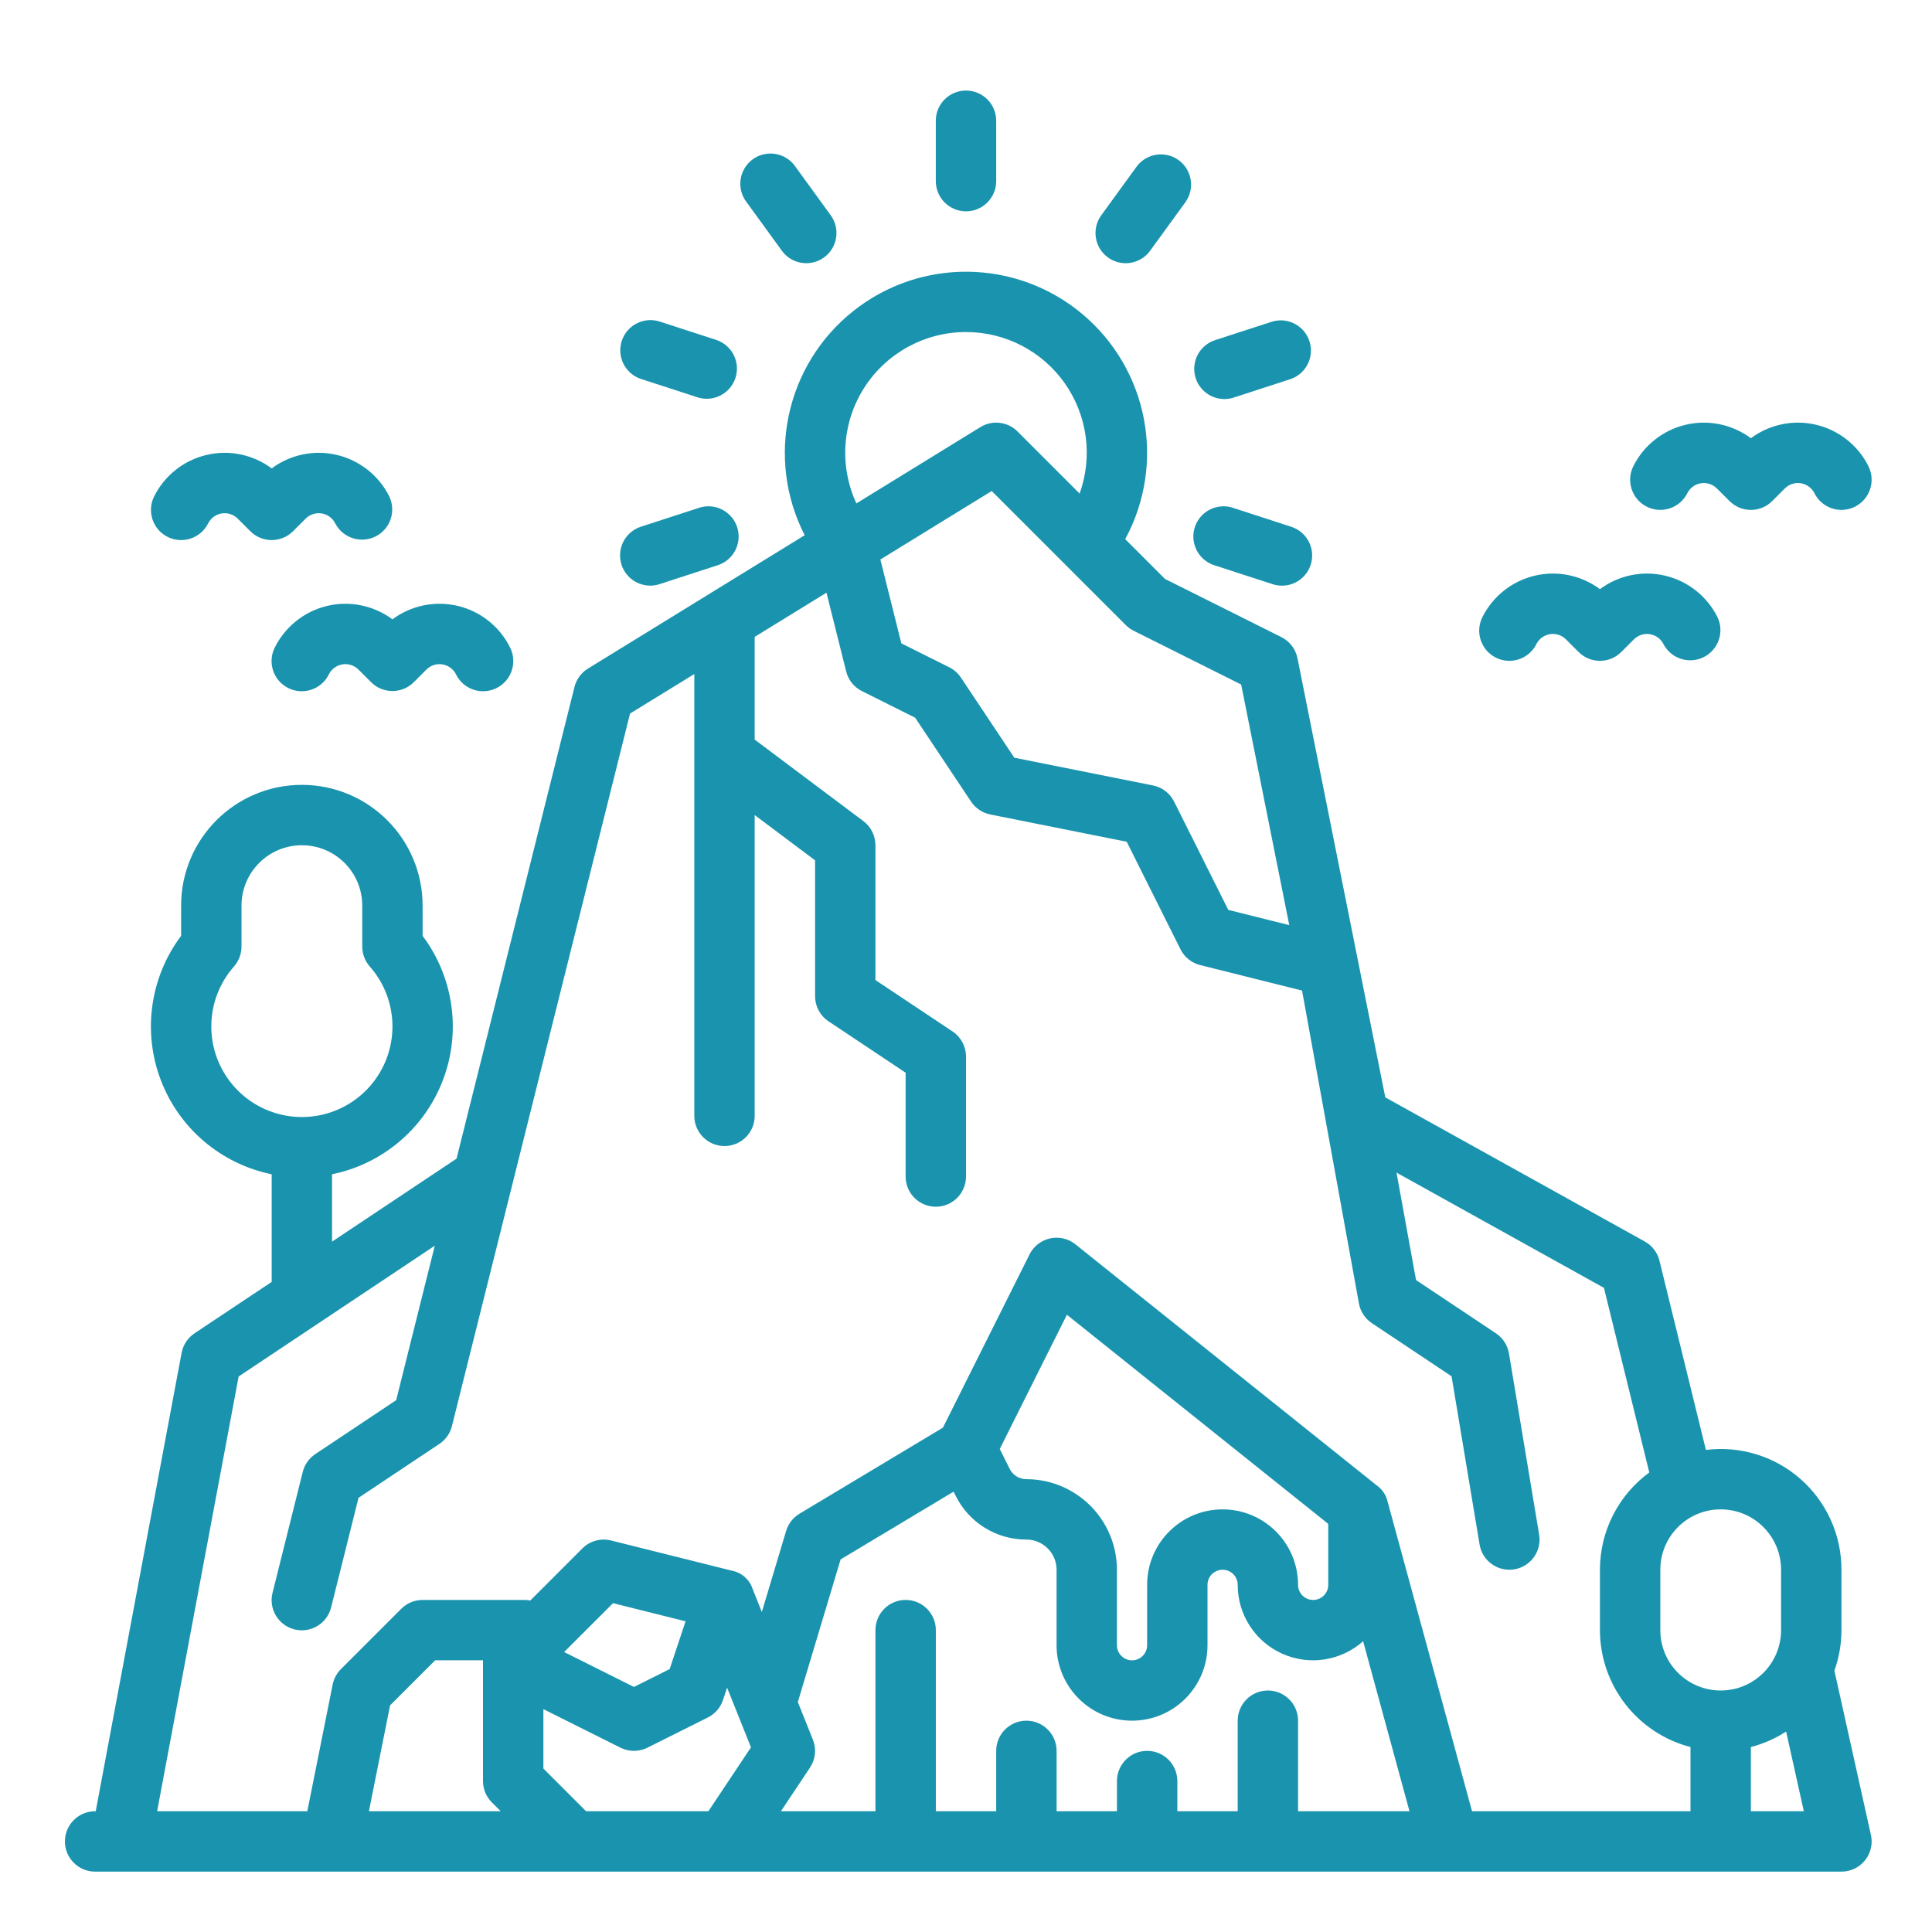
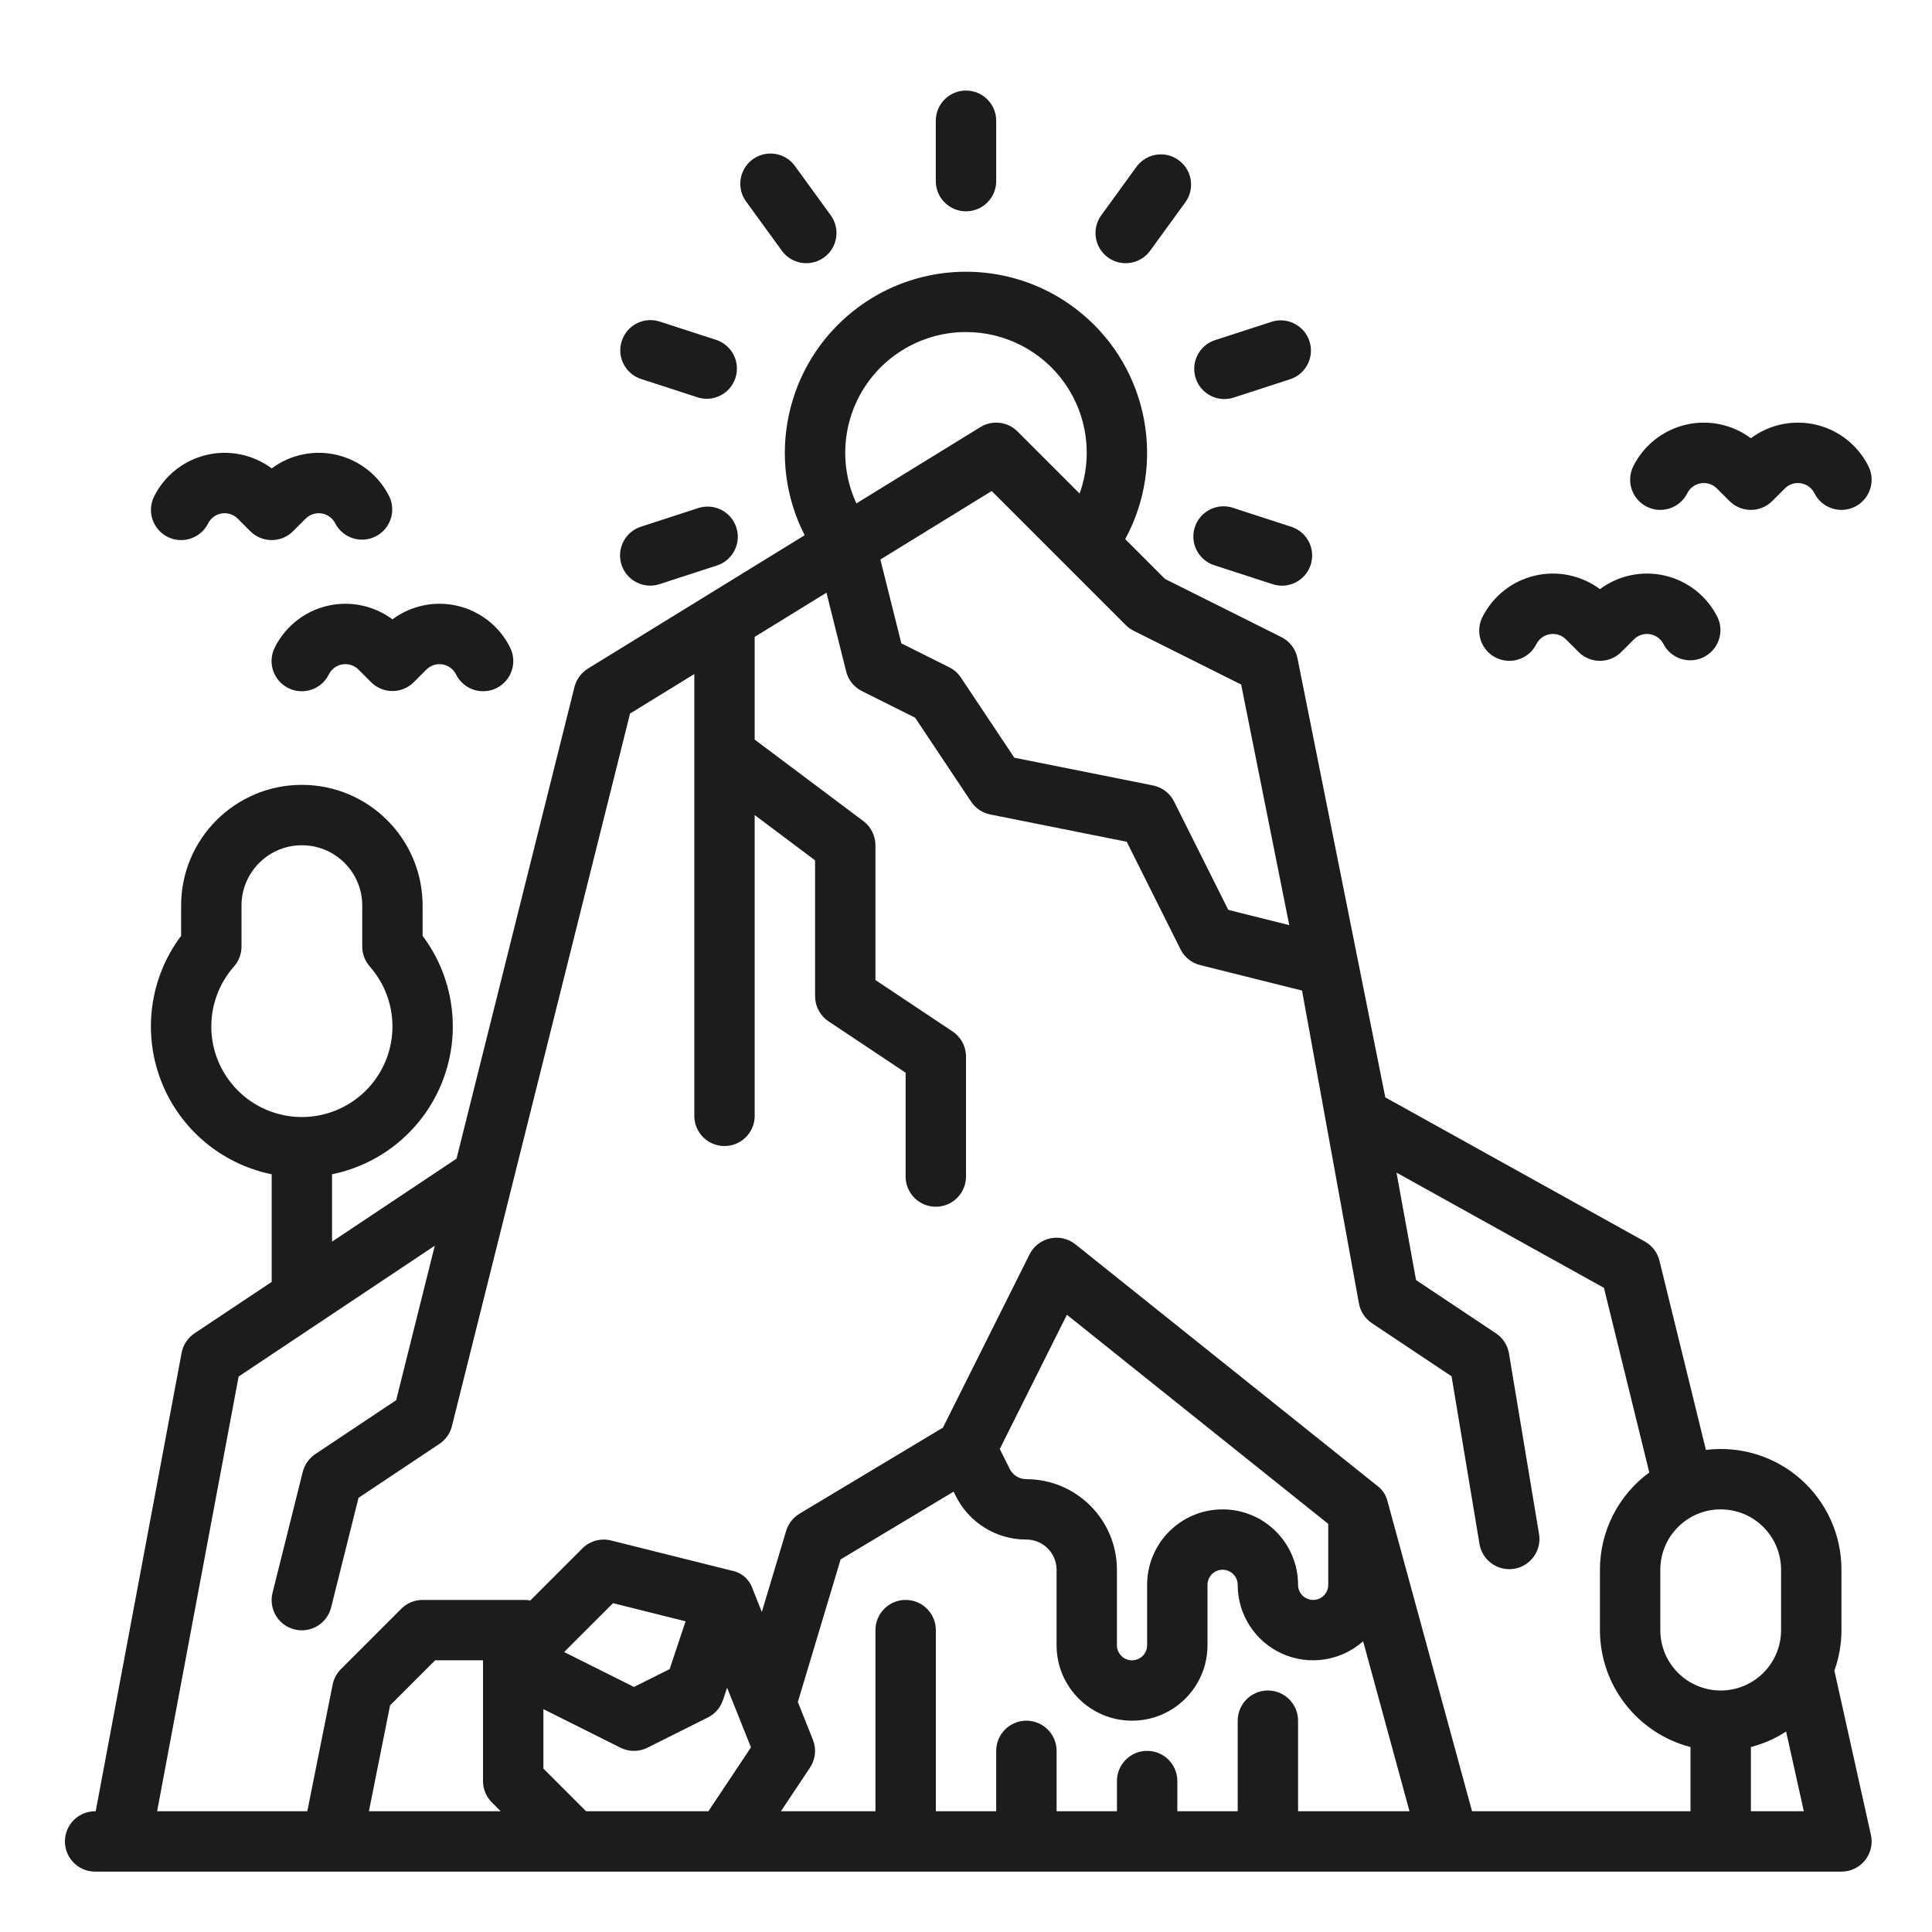
<svg xmlns="http://www.w3.org/2000/svg" width="100" height="100" fill="none">
-   <path d="M96.838 94.974l-1.89-8.5a6.22 6.22 0 00.365-2.1V81.25a6.238 6.238 0 00-7.015-6.202l-2.405-9.796a1.563 1.563 0 00-.76-.993l-13.43-7.46-4.546-22.73a1.562 1.562 0 00-.833-1.092L60.3 29.966l-2.059-2.06a9.375 9.375 0 10-16.592-.203l-11.218 6.904a1.56 1.56 0 00-.697.952L23.63 59.972l-6.444 4.296V60.78a7.81 7.81 0 004.688-12.34v-1.566a6.25 6.25 0 10-12.5 0v1.565a7.811 7.811 0 004.688 12.341v5.571l-3.992 2.66c-.35.234-.592.599-.67 1.012L4.954 93.75h-.07a1.563 1.563 0 000 3.125h90.43a1.562 1.562 0 001.525-1.901zm-85.9-41.85a4.68 4.68 0 011.171-3.097c.252-.285.391-.653.391-1.034v-2.118a3.125 3.125 0 116.25 0v2.118c0 .38.139.748.39 1.034a4.688 4.688 0 11-8.203 3.098zm81.25 28.126v3.125a3.125 3.125 0 11-6.25 0V81.25a3.125 3.125 0 116.25 0zM58.675 32.647l5.567 2.784 2.49 12.454-3.157-.79-2.804-5.606a1.562 1.562 0 00-1.09-.834l-7.179-1.435-2.766-4.15a1.561 1.561 0 00-.6-.53l-2.483-1.241-1.085-4.339 5.762-3.545 6.94 6.94c.118.119.255.217.405.292zM50 17.187a6.245 6.245 0 015.881 8.36l-3.214-3.214a1.563 1.563 0 00-1.923-.226l-6.417 3.949A6.246 6.246 0 0150 17.187zm21.288 59.719l-15.624-12.5a1.563 1.563 0 00-2.374.52l-4.484 8.969-7.422 4.453c-.334.2-.58.518-.693.89l-1.259 4.198-.48-1.203a1.4 1.4 0 00-1.074-.936l-6.25-1.562a1.563 1.563 0 00-1.484.41l-2.697 2.697a1.561 1.561 0 00-.299-.03h-5.273c-.415 0-.812.165-1.105.458l-3.125 3.125a1.564 1.564 0 00-.427.798l-1.312 6.557H8.133l4.219-22.503 4.145-2.763.003-.002 6.004-4.004-1.998 7.995-4.185 2.79a1.562 1.562 0 00-.65.92l-1.562 6.25a1.562 1.562 0 103.026.78l.006-.022 1.416-5.664 4.185-2.79c.323-.215.555-.544.649-.92l9.22-36.884 3.327-2.045v22.924a1.563 1.563 0 003.124 0V42.187l3.126 2.344v7.031c0 .523.26 1.01.695 1.3l3.992 2.661v5.414a1.563 1.563 0 003.125 0v-6.25c0-.522-.261-1.01-.696-1.3l-3.992-2.66V43.75c0-.492-.231-.955-.624-1.25l-5.626-4.219v-5.316l3.716-2.287 1.019 4.076c.11.442.409.814.817 1.018l2.754 1.377 2.895 4.343c.23.344.587.584.993.665l7.063 1.413 2.783 5.566c.204.408.577.706 1.02.817l5.271 1.318 2.945 16.196c.076.417.318.785.67 1.02l4.125 2.75 1.45 8.707a1.562 1.562 0 103.083-.513l-1.562-9.376a1.564 1.564 0 00-.675-1.043l-4.135-2.757-1.011-5.561L83.02 66.66l2.347 9.554a6.245 6.245 0 00-2.555 5.036v3.125a6.261 6.261 0 004.688 6.052v3.323H76.193L71.82 77.715a1.402 1.402 0 00-.531-.81zM65.626 87.5c-.863 0-1.563.7-1.563 1.562v4.688h-3.124v-1.563a1.563 1.563 0 00-3.126 0v1.563h-3.124v-3.125a1.563 1.563 0 00-3.126 0v3.125h-3.124v-9.375a1.563 1.563 0 00-3.126 0v9.375H40.42l1.505-2.258c.286-.428.342-.97.15-1.447l-.779-1.95 2.214-7.38 5.847-3.507.11.218a4.069 4.069 0 003.658 2.261c.862.001 1.562.7 1.563 1.563v3.906a3.906 3.906 0 107.812 0v-3.125a.781.781 0 011.563 0 3.9 3.9 0 006.492 2.92l2.4 8.799h-5.767v-4.688c0-.862-.7-1.562-1.563-1.562zm-12.5-10.938a.961.961 0 01-.864-.533l-.514-1.03 3.474-6.947L68.75 78.876v3.155a.781.781 0 11-1.563 0 3.906 3.906 0 10-7.812 0v3.125a.781.781 0 11-1.563 0V81.25a4.693 4.693 0 00-4.687-4.688zm-27.667 16.73l.457.458h-6.821l1.095-5.48 2.333-2.333H25v6.25c0 .415.165.812.458 1.105zm10.026-9.373l-.824 2.473-1.847.924-3.614-1.807 2.53-2.529 3.755.939zm-5.15 9.83l-2.209-2.209v-3.075l3.989 1.995c.44.22.958.22 1.397 0l3.125-1.563a1.56 1.56 0 00.784-.903l.214-.64 1.235 3.088-2.205 3.308h-6.33zm60.291 0v-3.322a6.215 6.215 0 001.823-.803l.917 4.126h-2.74zm-13.2-59.709c.772.386 1.71.073 2.096-.699a.956.956 0 011.531-.248l.655.654c.61.61 1.599.61 2.21 0l.654-.654a.956.956 0 011.53.248 1.563 1.563 0 002.806-1.375l-.01-.022a4.08 4.08 0 00-6.085-1.45 4.08 4.08 0 00-6.085 1.45 1.563 1.563 0 00.698 2.096z" fill="#1A94AE" />
-   <path d="M17.224 31.303a4.092 4.092 0 00-2.997 2.203 1.563 1.563 0 002.785 1.42l.01-.022a.956.956 0 011.531-.248l.655.654c.61.61 1.599.61 2.21 0l.654-.654a.956.956 0 011.53.248 1.562 1.562 0 102.806-1.376l-.01-.022a4.08 4.08 0 00-6.085-1.449c-.886-.657-2-.93-3.09-.754zm68.015-5.076c.771.386 1.71.073 2.096-.698a.956.956 0 011.53-.248l.655.654c.61.61 1.6.61 2.21 0l.654-.654a.956.956 0 011.531.248 1.562 1.562 0 102.795-1.398 4.08 4.08 0 00-6.085-1.449 4.08 4.08 0 00-6.085 1.45 1.563 1.563 0 00.699 2.095zM8.676 27.79c.772.386 1.71.073 2.097-.699a.956.956 0 011.53-.248l.655.654c.61.61 1.599.61 2.21 0l.654-.654a.956.956 0 011.53.248 1.563 1.563 0 002.796-1.397 4.08 4.08 0 00-6.085-1.45 4.08 4.08 0 00-6.085 1.45 1.563 1.563 0 00.698 2.096zM50 10.938c.863 0 1.563-.7 1.563-1.563V6.25a1.563 1.563 0 00-3.126 0v3.125c0 .863.7 1.563 1.563 1.563zm-9.53 2.041a1.562 1.562 0 102.528-1.836l-1.837-2.53a1.563 1.563 0 10-2.528 1.838l1.837 2.528zm-7.3 6.633l2.973.966a1.563 1.563 0 00.97-2.97l-.004-.002-2.973-.966a1.563 1.563 0 00-.983 2.967l.018.006zm.483 10.701c.164 0 .327-.026.483-.077l2.973-.967a1.563 1.563 0 10-.965-2.972l-2.972.966a1.563 1.563 0 00.482 3.049zm29.237-1.044l2.973.966a1.562 1.562 0 00.984-2.966l-.019-.006-2.972-.966a1.563 1.563 0 10-.965 2.972zm.484-8.614c.164 0 .327-.026.483-.077l2.972-.966a1.563 1.563 0 00-.965-2.971l-2.973.965a1.563 1.563 0 00.482 3.049zm-6.027-7.33a1.562 1.562 0 002.183-.346l1.837-2.528a1.563 1.563 0 00-2.528-1.838l-1.837 2.529a1.562 1.562 0 00.344 2.182h.001z" fill="#1A94AE" />
+   <path d="M96.838 94.974l-1.89-8.5a6.22 6.22 0 00.365-2.1V81.25a6.238 6.238 0 00-7.015-6.202l-2.405-9.796a1.563 1.563 0 00-.76-.993l-13.43-7.46-4.546-22.73a1.562 1.562 0 00-.833-1.092L60.3 29.966l-2.059-2.06a9.375 9.375 0 10-16.592-.203l-11.218 6.904a1.56 1.56 0 00-.697.952L23.63 59.972l-6.444 4.296V60.78a7.81 7.81 0 004.688-12.34v-1.566a6.25 6.25 0 10-12.5 0v1.565a7.811 7.811 0 004.688 12.341v5.571l-3.992 2.66c-.35.234-.592.599-.67 1.012L4.954 93.75h-.07a1.563 1.563 0 000 3.125h90.43a1.562 1.562 0 001.525-1.901zm-85.9-41.85a4.68 4.68 0 011.171-3.097c.252-.285.391-.653.391-1.034v-2.118a3.125 3.125 0 116.25 0v2.118c0 .38.139.748.39 1.034a4.688 4.688 0 11-8.203 3.098zm81.25 28.126v3.125a3.125 3.125 0 11-6.25 0V81.25a3.125 3.125 0 116.25 0zM58.675 32.647l5.567 2.784 2.49 12.454-3.157-.79-2.804-5.606a1.562 1.562 0 00-1.09-.834l-7.179-1.435-2.766-4.15a1.561 1.561 0 00-.6-.53l-2.483-1.241-1.085-4.339 5.762-3.545 6.94 6.94c.118.119.255.217.405.292zM50 17.187a6.245 6.245 0 015.881 8.36l-3.214-3.214a1.563 1.563 0 00-1.923-.226l-6.417 3.949A6.246 6.246 0 0150 17.187zm21.288 59.719l-15.624-12.5a1.563 1.563 0 00-2.374.52l-4.484 8.969-7.422 4.453c-.334.2-.58.518-.693.89l-1.259 4.198-.48-1.203a1.4 1.4 0 00-1.074-.936l-6.25-1.562a1.563 1.563 0 00-1.484.41l-2.697 2.697a1.561 1.561 0 00-.299-.03h-5.273c-.415 0-.812.165-1.105.458l-3.125 3.125a1.564 1.564 0 00-.427.798l-1.312 6.557H8.133l4.219-22.503 4.145-2.763.003-.002 6.004-4.004-1.998 7.995-4.185 2.79a1.562 1.562 0 00-.65.92l-1.562 6.25a1.562 1.562 0 103.026.78l.006-.022 1.416-5.664 4.185-2.79c.323-.215.555-.544.649-.92l9.22-36.884 3.327-2.045v22.924a1.563 1.563 0 003.124 0V42.187l3.126 2.344v7.031c0 .523.26 1.01.695 1.3l3.992 2.661v5.414a1.563 1.563 0 003.125 0v-6.25c0-.522-.261-1.01-.696-1.3l-3.992-2.66V43.75c0-.492-.231-.955-.624-1.25l-5.626-4.219v-5.316l3.716-2.287 1.019 4.076c.11.442.409.814.817 1.018l2.754 1.377 2.895 4.343c.23.344.587.584.993.665l7.063 1.413 2.783 5.566c.204.408.577.706 1.02.817l5.271 1.318 2.945 16.196c.076.417.318.785.67 1.02l4.125 2.75 1.45 8.707a1.563 1.563 0 003.083-.513l-1.562-9.376a1.564 1.564 0 00-.675-1.043l-4.135-2.757-1.011-5.561L83.02 66.66l2.347 9.554a6.245 6.245 0 00-2.555 5.036v3.125a6.261 6.261 0 004.688 6.052v3.323H76.193L71.82 77.715a1.402 1.402 0 00-.531-.81zM65.626 87.5c-.863 0-1.563.7-1.563 1.562v4.688h-3.124v-1.563a1.563 1.563 0 00-3.126 0v1.563h-3.124v-3.125a1.563 1.563 0 00-3.126 0v3.125h-3.124v-9.375a1.563 1.563 0 00-3.126 0v9.375H40.42l1.505-2.258c.286-.428.342-.97.15-1.447l-.779-1.95 2.214-7.38 5.847-3.507.11.218a4.069 4.069 0 003.658 2.261c.862.001 1.562.7 1.563 1.563v3.906a3.906 3.906 0 107.812 0v-3.125a.781.781 0 011.563 0 3.9 3.9 0 006.492 2.92l2.4 8.799h-5.767v-4.688c0-.862-.7-1.562-1.563-1.562zm-12.5-10.938a.961.961 0 01-.864-.533l-.514-1.03 3.474-6.947L68.75 78.876v3.155a.781.781 0 11-1.563 0 3.906 3.906 0 10-7.812 0v3.125a.781.781 0 11-1.563 0V81.25a4.693 4.693 0 00-4.687-4.688zm-27.667 16.73l.457.458h-6.821l1.095-5.48 2.333-2.333H25v6.25c0 .415.165.812.458 1.105zm10.026-9.373l-.824 2.473-1.847.924-3.614-1.807 2.53-2.529 3.755.939zm-5.15 9.83l-2.209-2.209v-3.075l3.989 1.995c.44.22.958.22 1.397 0l3.125-1.563a1.56 1.56 0 00.784-.903l.214-.64 1.235 3.088-2.205 3.308h-6.33zm60.291 0v-3.322a6.215 6.215 0 001.823-.803l.917 4.126h-2.74zm-13.2-59.709c.772.386 1.71.073 2.096-.699a.956.956 0 011.531-.248l.655.654c.61.61 1.599.61 2.21 0l.654-.654a.956.956 0 011.53.248 1.563 1.563 0 002.806-1.375l-.01-.022a4.08 4.08 0 00-6.085-1.45 4.08 4.08 0 00-6.085 1.45 1.563 1.563 0 00.698 2.096z" fill="#1C1C1C" />
+   <path d="M17.224 31.303a4.092 4.092 0 00-2.997 2.203 1.563 1.563 0 002.785 1.42l.01-.022a.956.956 0 011.531-.248l.655.654c.61.61 1.599.61 2.21 0l.654-.654a.956.956 0 011.53.248 1.562 1.562 0 102.806-1.376l-.01-.022a4.08 4.08 0 00-6.085-1.449c-.886-.657-2-.93-3.09-.754zm68.015-5.076c.771.386 1.71.073 2.096-.698a.956.956 0 011.53-.248l.655.654c.61.61 1.6.61 2.21 0l.654-.654a.956.956 0 011.531.248 1.562 1.562 0 102.795-1.398 4.08 4.08 0 00-6.085-1.449 4.08 4.08 0 00-6.085 1.45 1.563 1.563 0 00.699 2.095zM8.676 27.79c.772.386 1.71.073 2.097-.699a.956.956 0 011.53-.248l.655.654c.61.61 1.599.61 2.21 0l.654-.654a.956.956 0 011.53.248 1.563 1.563 0 002.796-1.397 4.08 4.08 0 00-6.085-1.45 4.08 4.08 0 00-6.085 1.45 1.563 1.563 0 00.698 2.096zM50 10.938c.863 0 1.563-.7 1.563-1.563V6.25a1.563 1.563 0 00-3.126 0v3.125c0 .863.7 1.563 1.563 1.563zm-9.53 2.041a1.562 1.562 0 102.528-1.836l-1.837-2.53a1.563 1.563 0 10-2.528 1.838l1.837 2.528zm-7.3 6.633l2.973.966a1.563 1.563 0 00.97-2.97l-.004-.002-2.973-.966a1.563 1.563 0 00-.983 2.967l.018.006zm.483 10.701c.164 0 .327-.026.483-.077l2.973-.967a1.562 1.562 0 10-.965-2.972l-2.972.966a1.563 1.563 0 00.482 3.049zm29.237-1.044l2.973.966a1.562 1.562 0 00.984-2.966l-.019-.006-2.972-.966a1.563 1.563 0 10-.965 2.972zm.484-8.614c.164 0 .327-.026.483-.077l2.972-.966a1.563 1.563 0 00-.965-2.971l-2.973.965a1.563 1.563 0 00.482 3.049zm-6.027-7.33a1.562 1.562 0 002.183-.346l1.837-2.528a1.563 1.563 0 00-2.528-1.838l-1.837 2.529a1.562 1.562 0 00.344 2.182h.001z" fill="#1C1C1C" />
</svg>
